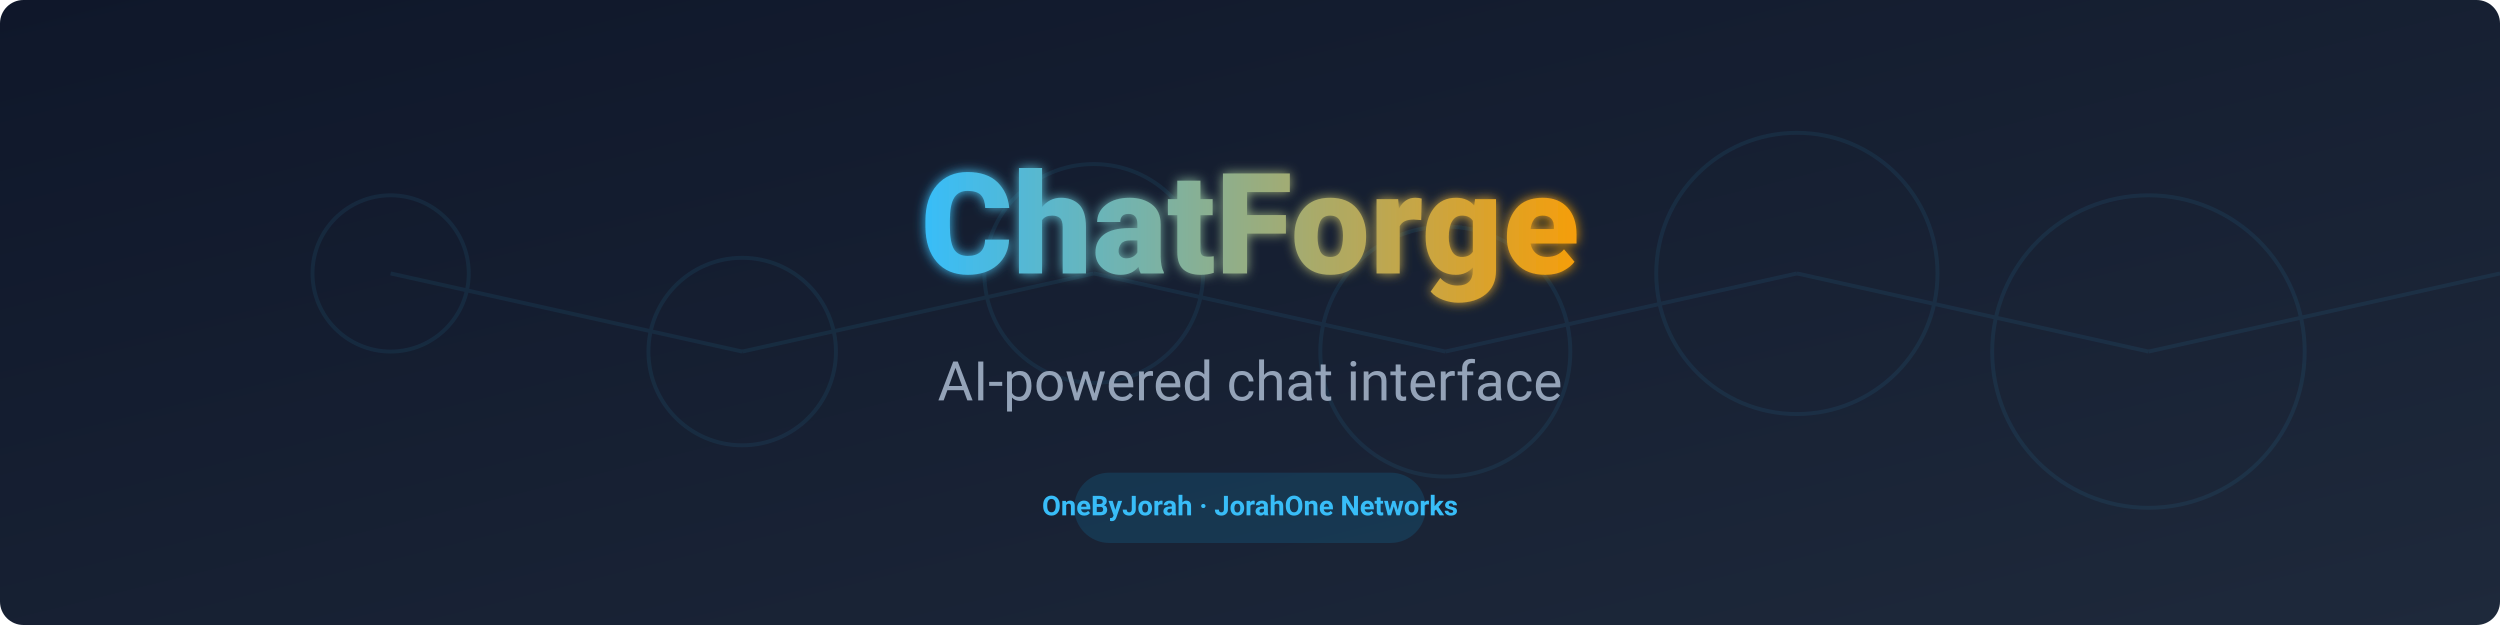
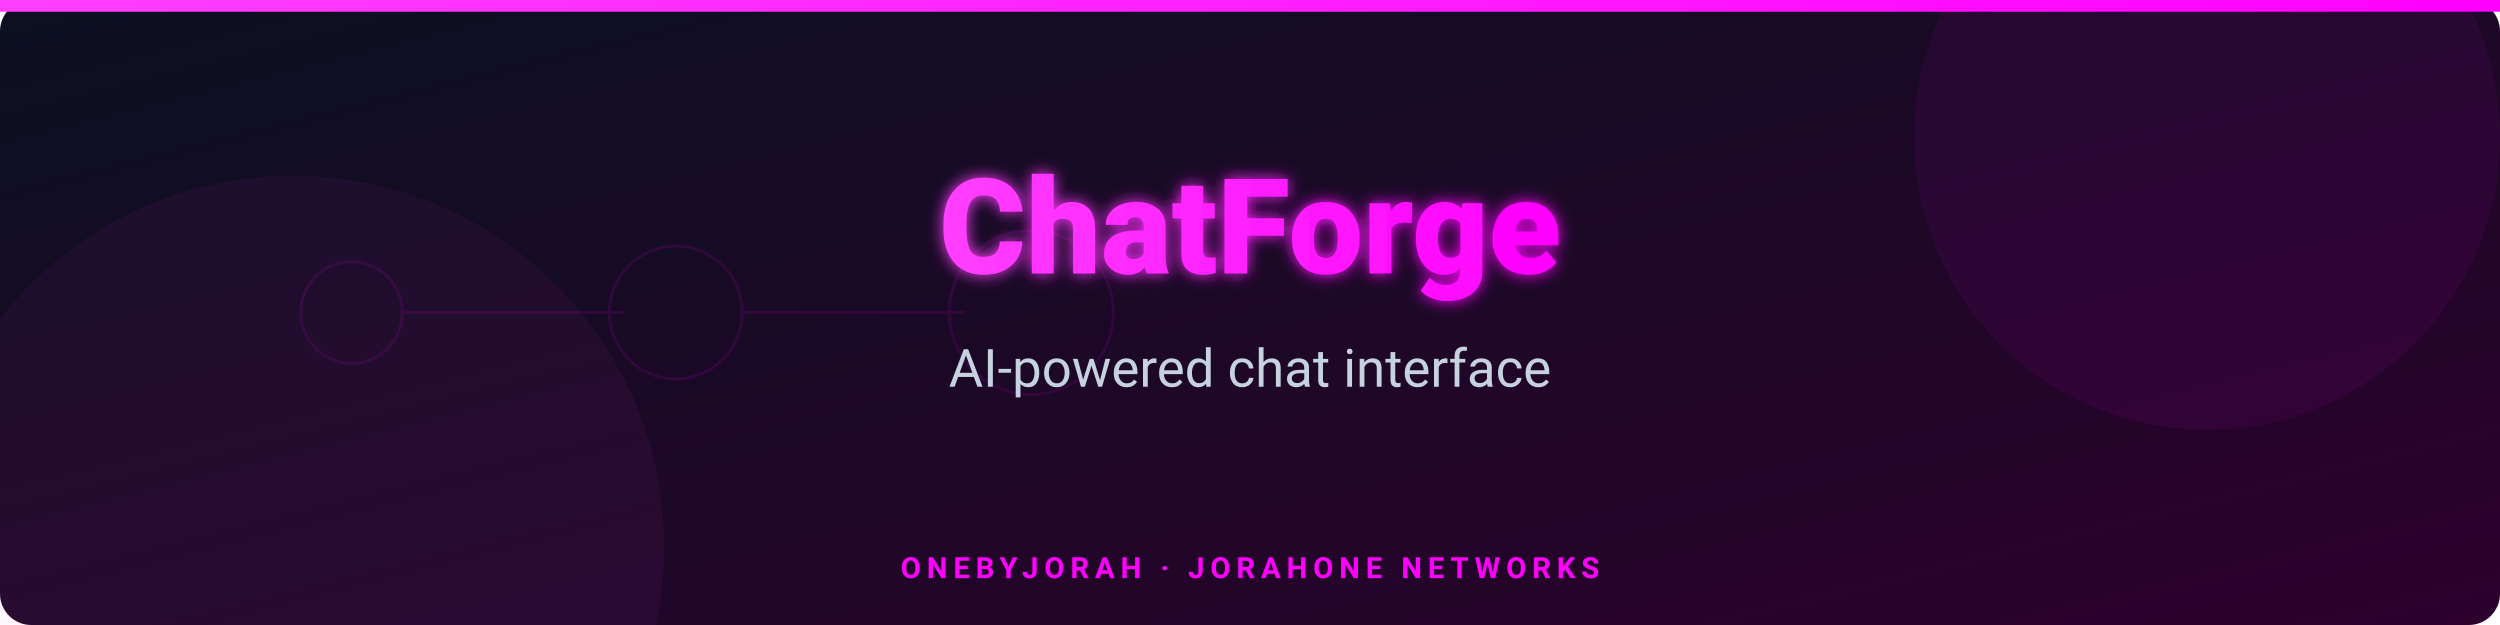
- <svg xmlns="http://www.w3.org/2000/svg" viewBox="0 0 1280 320" width="1280" height="320">
+ <svg xmlns="http://www.w3.org/2000/svg" viewBox="0 0 1280 320" width="1280" height="320" role="img" aria-label="ChatForge">
  <defs>
    <linearGradient id="bg" x1="0%" y1="0%" x2="100%" y2="100%">
-       <stop offset="0%" style="stop-color:#0f172a;stop-opacity:1" />
-       <stop offset="100%" style="stop-color:#1e293b;stop-opacity:1" />
+       <stop offset="0%" stop-color="#0b1020" />
+       <stop offset="100%" stop-color="#2d002d" />
    </linearGradient>
    <linearGradient id="accent" x1="0%" y1="0%" x2="100%" y2="0%">
-       <stop offset="0%" style="stop-color:#38bdf8;stop-opacity:1" />
-       <stop offset="100%" style="stop-color:#f59e0b;stop-opacity:1" />
+       <stop offset="0%" stop-color="#ff3fff" />
+       <stop offset="100%" stop-color="#ff00ff" />
    </linearGradient>
    <filter id="glow" x="-20%" y="-20%" width="140%" height="140%">
-       <feGaussianBlur stdDeviation="3" result="blur" />
-       <feComposite in="SourceGraphic" in2="blur" operator="over" />
+       <feGaussianBlur stdDeviation="4" result="b" />
+       <feComposite in="SourceGraphic" in2="b" operator="over" />
    </filter>
  </defs>
-   <rect width="1280" height="320" fill="url(#bg)" rx="12" />
-   <g opacity="0.08" stroke="#38bdf8" stroke-width="2" fill="none">
-     <circle cx="200" cy="140" r="40" />
-     <line x1="200" y1="140" x2="380" y2="180" />
-     <circle cx="380" cy="180" r="48" />
-     <line x1="380" y1="180" x2="560" y2="140" />
-     <circle cx="560" cy="140" r="56" />
-     <line x1="560" y1="140" x2="740" y2="180" />
-     <circle cx="740" cy="180" r="64" />
-     <line x1="740" y1="180" x2="920" y2="140" />
-     <circle cx="920" cy="140" r="72" />
-     <line x1="920" y1="140" x2="1100" y2="180" />
-     <circle cx="1100" cy="180" r="80" />
-     <line x1="1100" y1="180" x2="1280" y2="140" />
+   <rect width="1280" height="320" rx="16" fill="url(#bg)" />
+   <rect x="0" y="0" width="1280" height="6" fill="url(#accent)" />
+   <circle cx="1130" cy="70" r="150" fill="#ff00ff" opacity="0.06" />
+   <circle cx="150" cy="280" r="190" fill="#ff3fff" opacity="0.05" />
+   <g opacity="0.10" stroke="#ff00ff" stroke-width="1.5" fill="none">
+     <circle cx="180" cy="160" r="26" />
+     <line x1="206" y1="160" x2="320" y2="160" />
+     <circle cx="346" cy="160" r="34" />
+     <line x1="380" y1="160" x2="494" y2="160" />
+     <circle cx="528" cy="160" r="42" />
  </g>
-   <text x="640" y="140" font-family="-apple-system,BlinkMacSystemFont,Segoe UI,Roboto,Helvetica,Arial,sans-serif" font-size="72" font-weight="800" fill="url(#accent)" text-anchor="middle" filter="url(#glow)">ChatForge</text>
-   <text x="640" y="205" font-family="-apple-system,BlinkMacSystemFont,Segoe UI,Roboto,Helvetica,Arial,sans-serif" font-size="28" fill="#94a3b8" text-anchor="middle">AI-powered chat interface</text>
-   <g transform="translate(640, 260)" text-anchor="middle">
-     <rect x="-90" y="-18" width="180" height="36" rx="18" fill="#0ea5e9" opacity="0.15" />
-     <text font-family="-apple-system,BlinkMacSystemFont,Segoe UI,Roboto,Helvetica,Arial,sans-serif" font-size="14" font-weight="600" fill="#38bdf8" dominant-baseline="middle">OneByJorah · JorahOne Networks</text>
-   </g>
+   <text x="640" y="140" font-family="-apple-system,BlinkMacSystemFont,Segoe UI,Roboto,Helvetica,Arial,sans-serif" font-size="68" font-weight="800" fill="url(#accent)" text-anchor="middle" filter="url(#glow)">ChatForge</text>
+   <text x="640" y="198" font-family="-apple-system,BlinkMacSystemFont,Segoe UI,Roboto,Helvetica,Arial,sans-serif" font-size="27" fill="#c7d2e0" text-anchor="middle">AI-powered chat interface</text>
+   <text x="640" y="252" font-family="-apple-system,BlinkMacSystemFont,Segoe UI,Roboto,Helvetica,Arial,sans-serif" font-size="18" fill="#ff3fff" opacity="0.85" text-anchor="middle" />
+   <text x="640" y="296" font-family="-apple-system,BlinkMacSystemFont,Segoe UI,Roboto,Helvetica,Arial,sans-serif" font-size="15" font-weight="600" fill="#ff00ff" letter-spacing="3" text-anchor="middle">ONEBYJORAH  ·  JORAHONE NETWORKS</text>
</svg>
